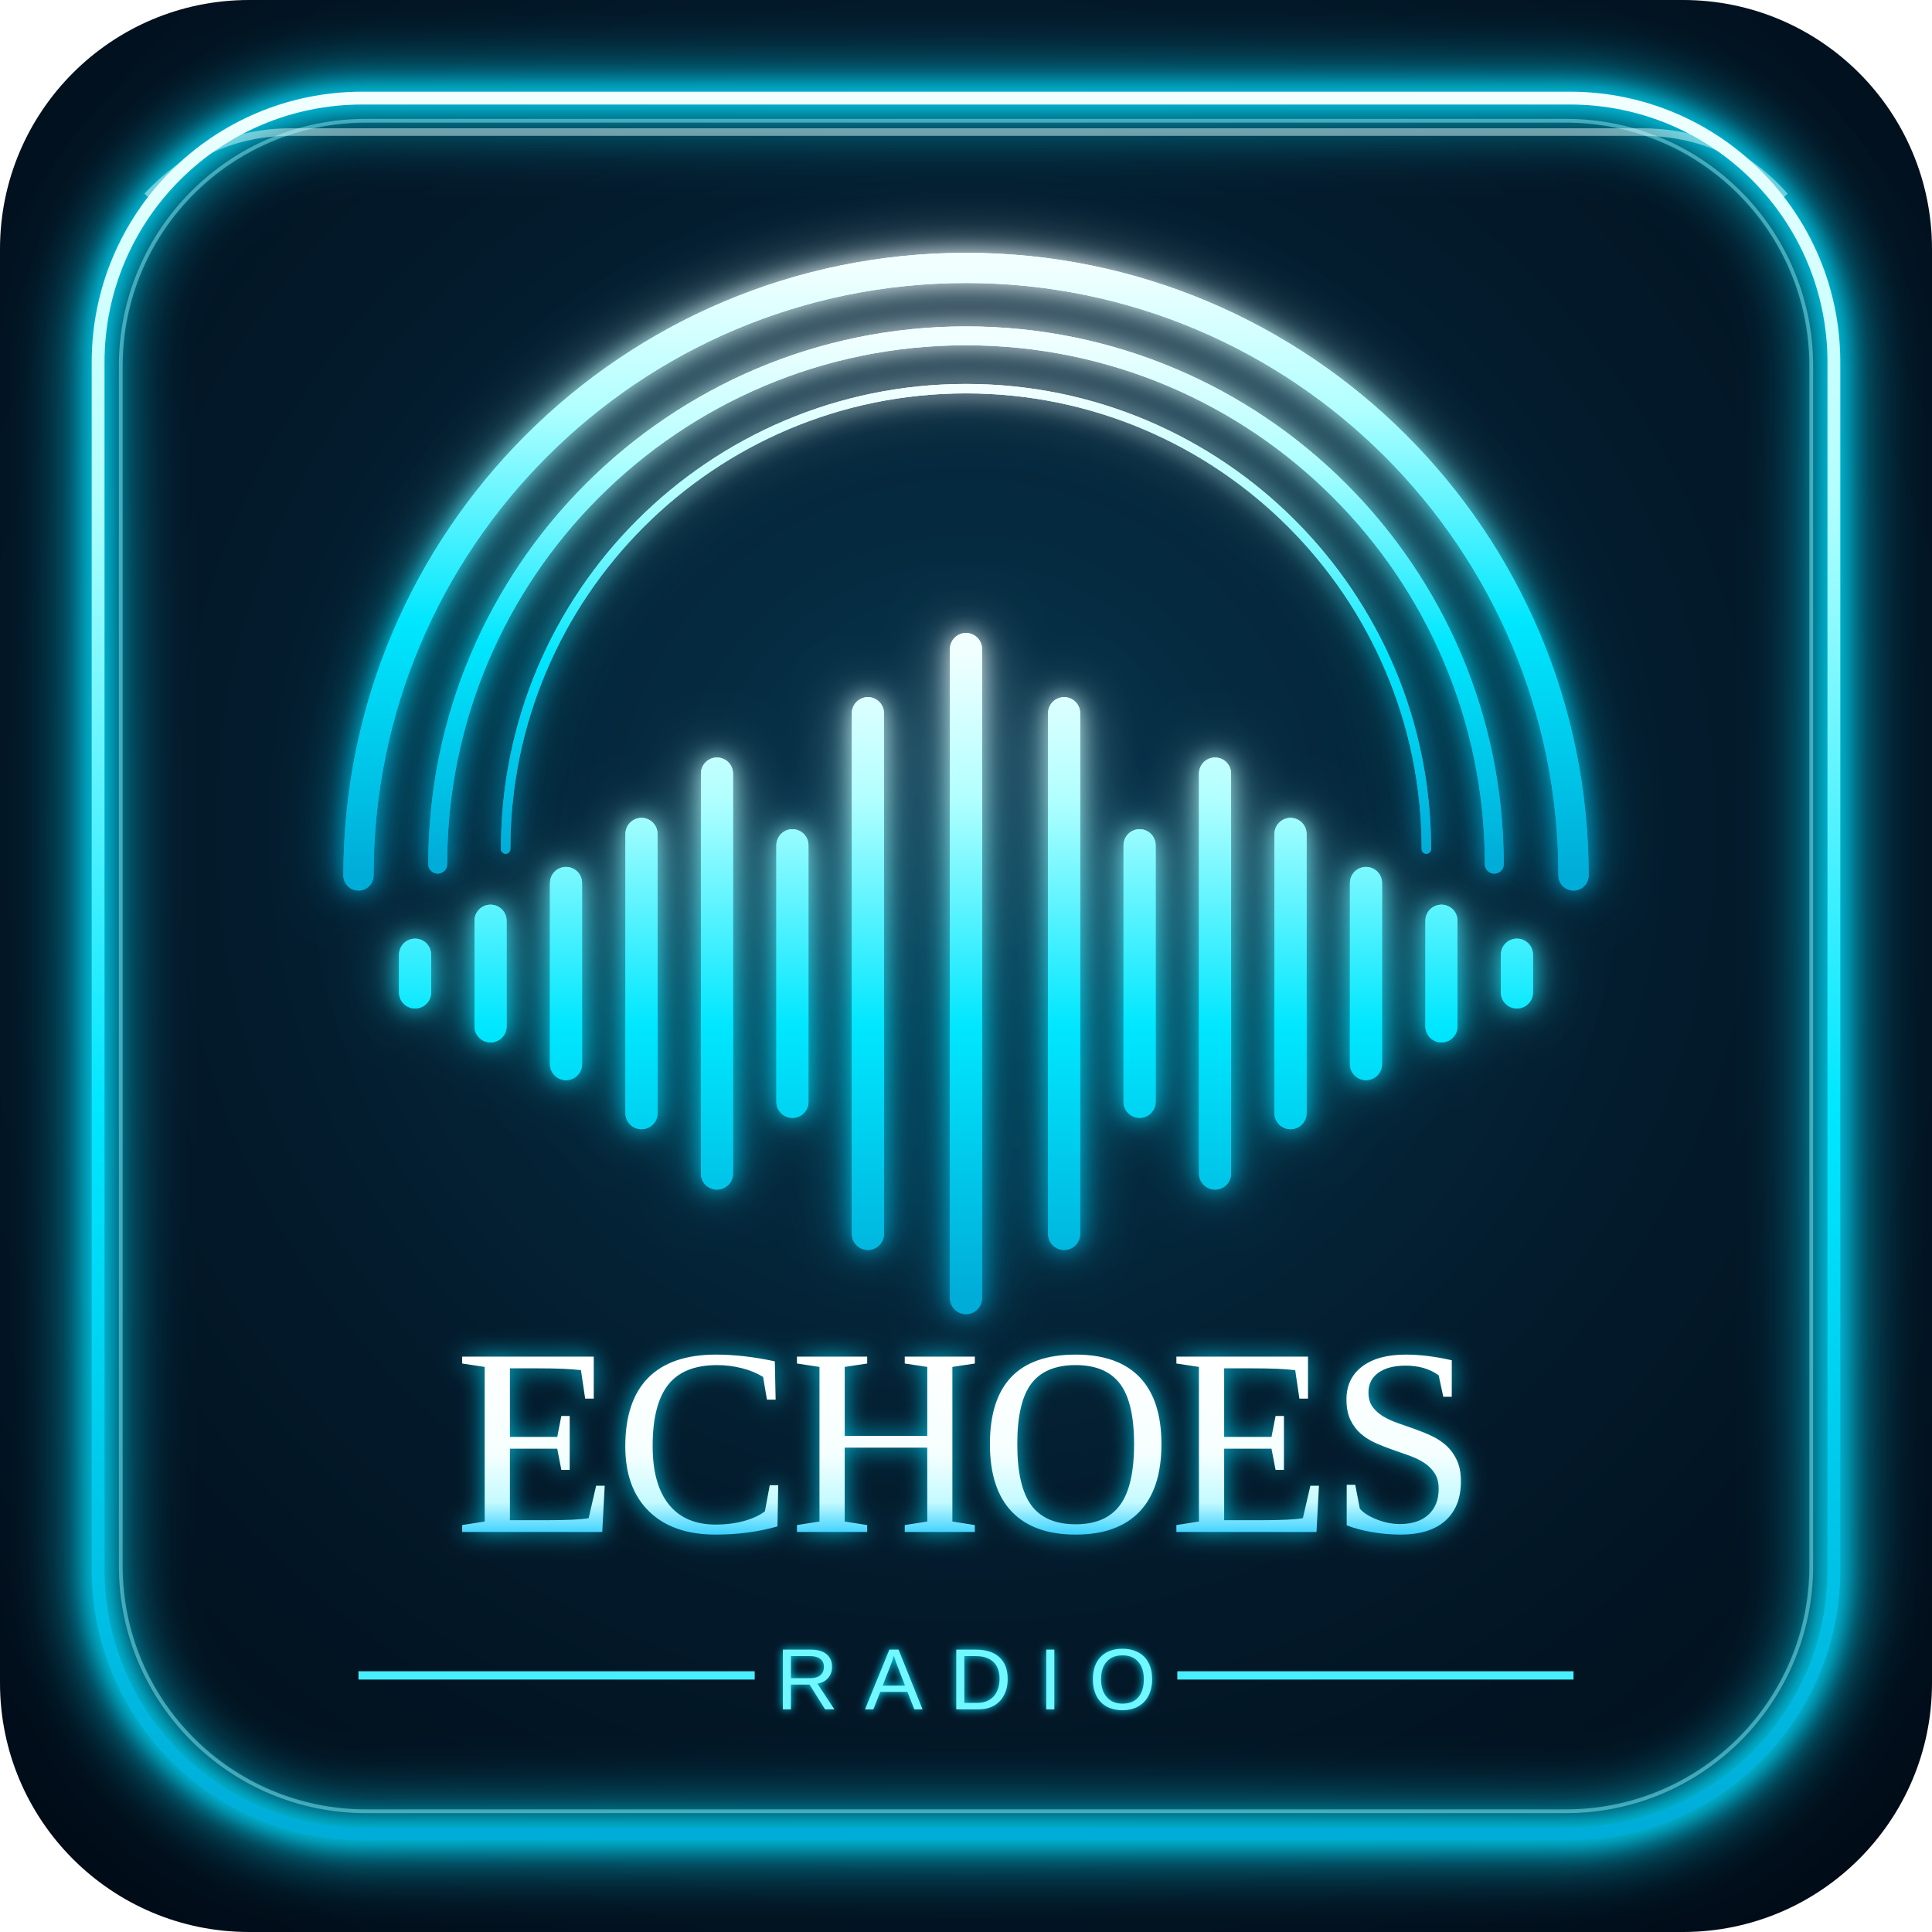
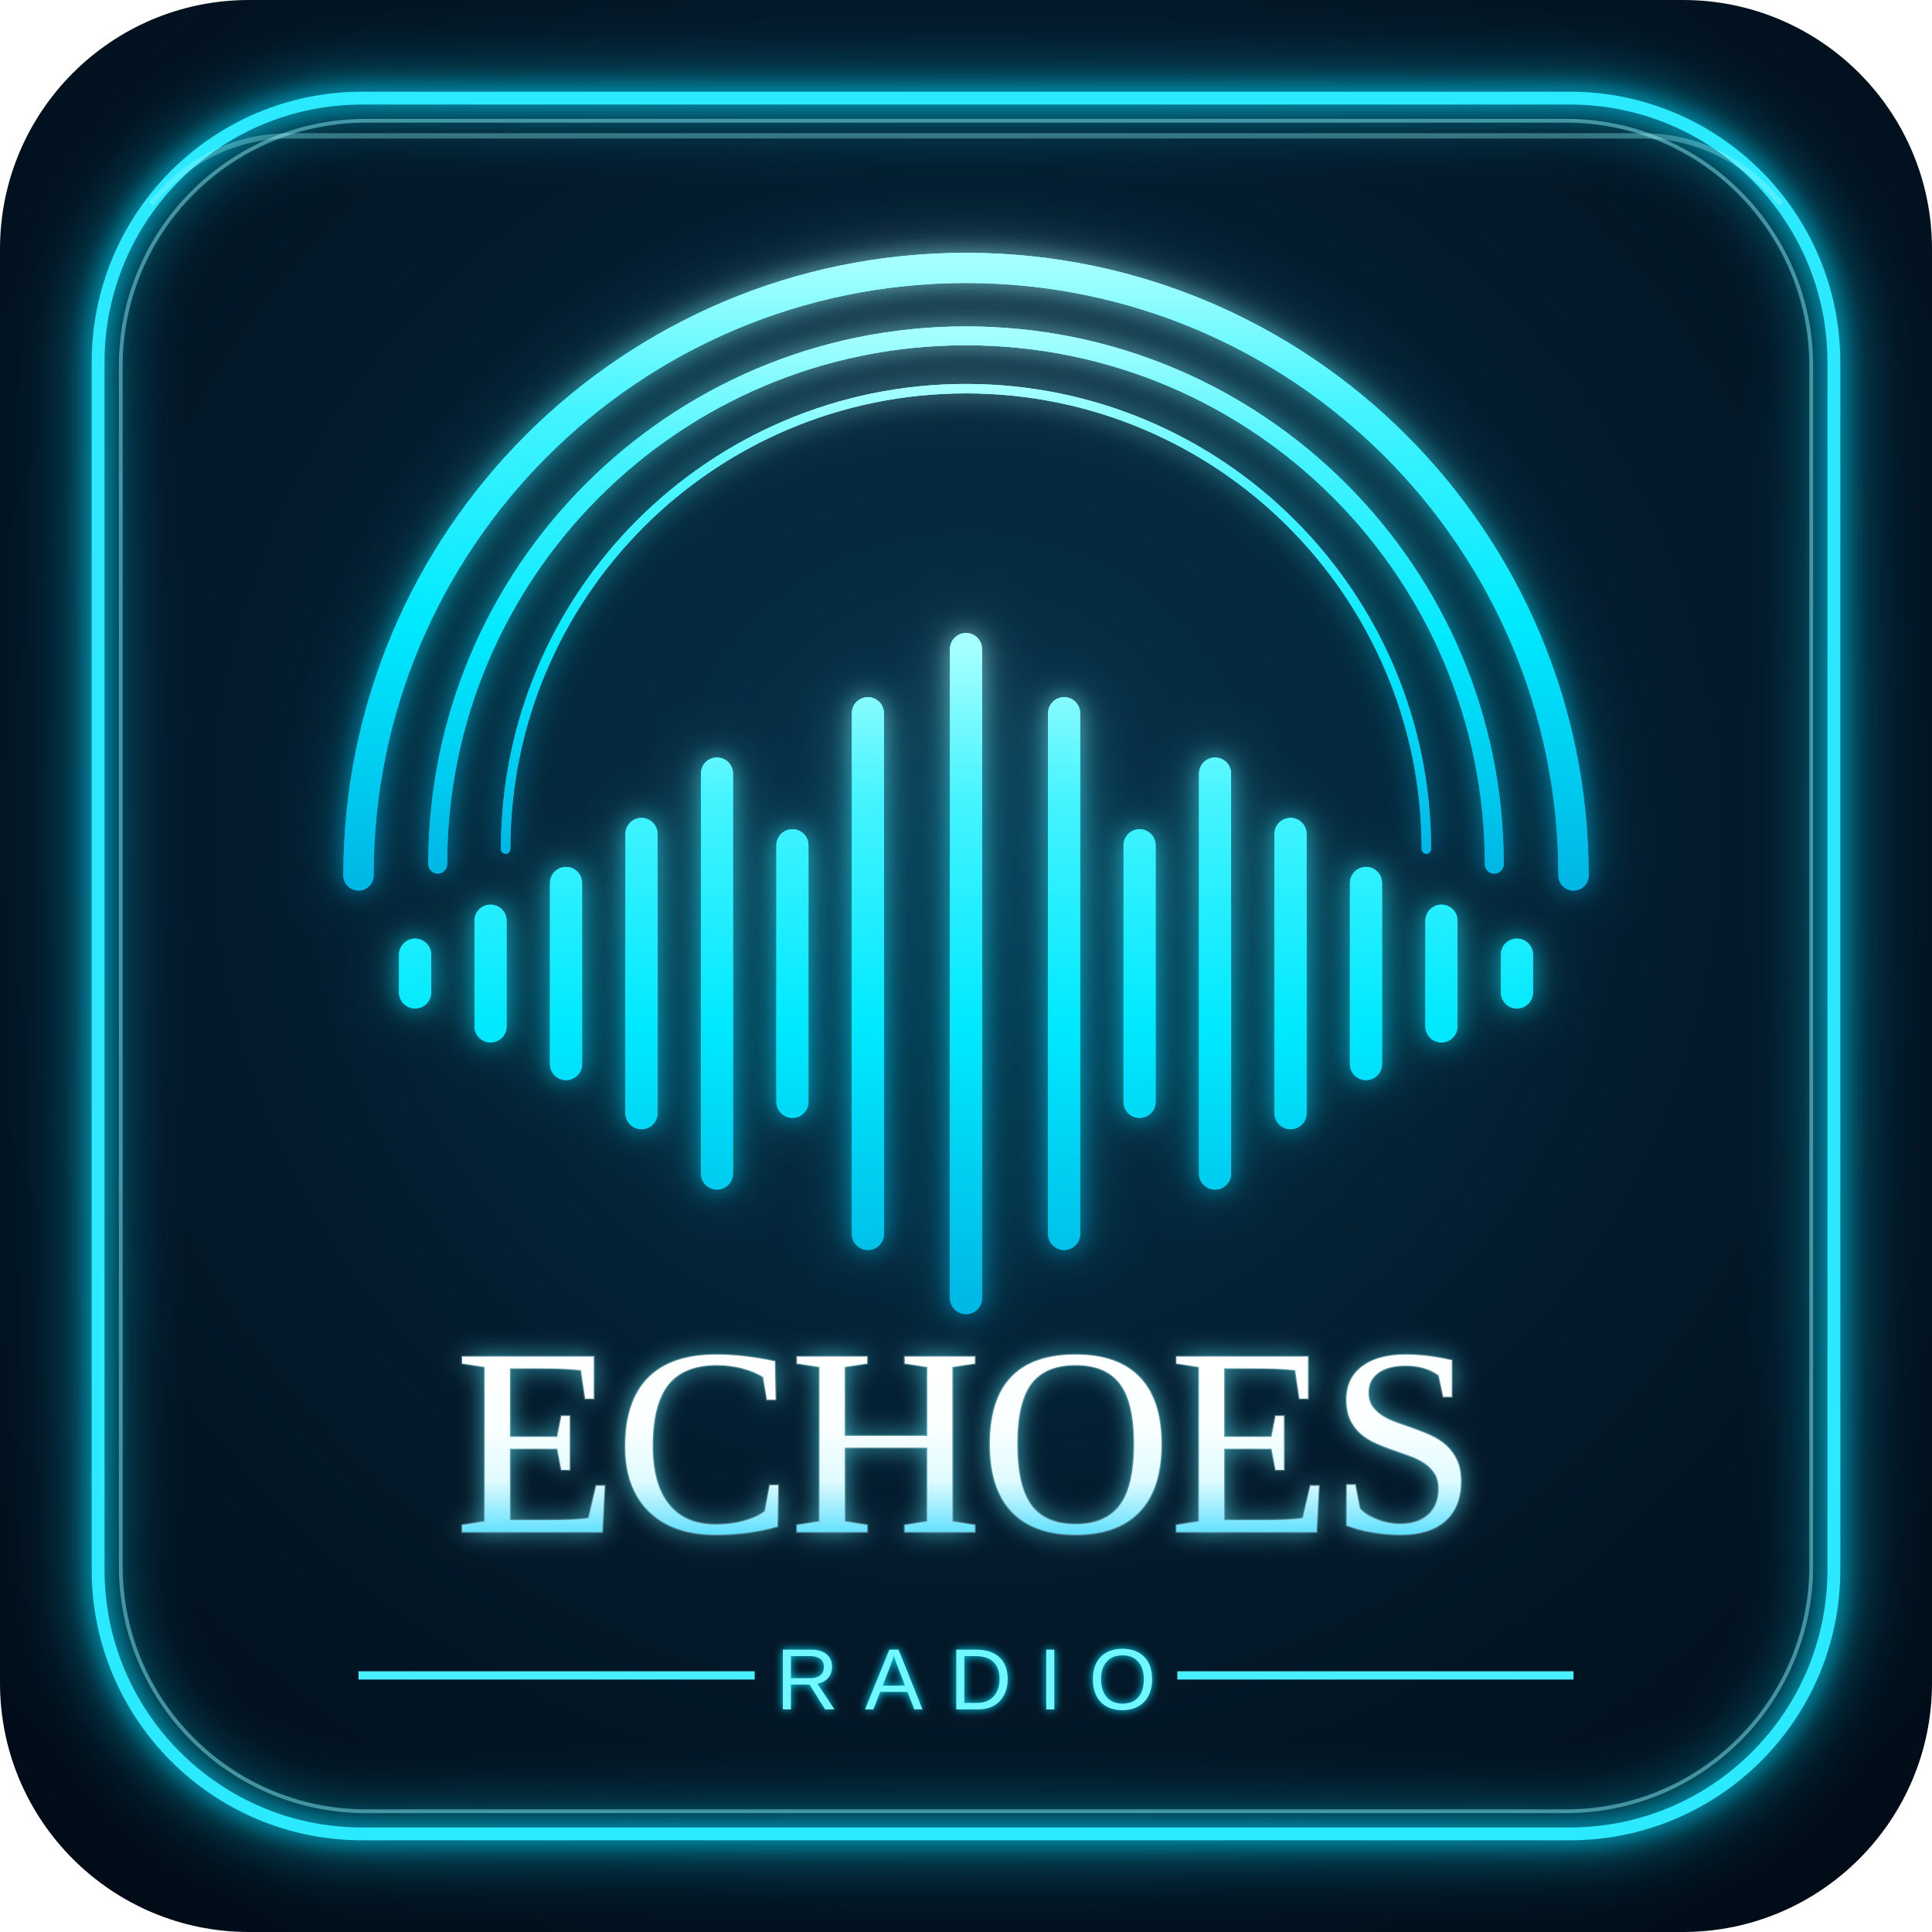
<svg xmlns="http://www.w3.org/2000/svg" viewBox="0 0 512 512" role="img" aria-labelledby="title">
  <defs>
    <radialGradient id="background" cx="50%" cy="43%" r="72%">
      <stop stop-color="#06354e" />
      <stop offset=".52" stop-color="#031b2c" />
      <stop offset="1" stop-color="#010b17" />
    </radialGradient>
    <linearGradient id="light" x1="0" y1="0" x2="0" y2="1">
-       <stop stop-color="#f2ffff" />
-       <stop offset=".23" stop-color="#b2ffff" />
-       <stop offset=".58" stop-color="#00e7ff" />
-       <stop offset="1" stop-color="#00acd8" />
+       <stop stop-color="#a5ffff" />
+       <stop offset=".23" stop-color="#45f4ff" />
+       <stop offset=".58" stop-color="#00e9ff" />
+       <stop offset="1" stop-color="#00b8e6" />
    </linearGradient>
    <linearGradient id="silver" x1="0" y1="0" x2="0" y2="1">
-       <stop stop-color="#fff" />
-       <stop offset=".55" stop-color="#f6ffff" />
-       <stop offset=".82" stop-color="#c4faff" />
-       <stop offset="1" stop-color="#39cfff" />
+       <stop stop-color="#ffffff" />
+       <stop offset=".4" stop-color="#faffff" />
+       <stop offset=".7" stop-color="#e0fbff" />
+       <stop offset="1" stop-color="#5edfff" />
    </linearGradient>
    <filter id="wide" x="-80%" y="-80%" width="260%" height="260%" color-interpolation-filters="sRGB">
      <feGaussianBlur stdDeviation="8" />
    </filter>
    <filter id="halo" x="-65%" y="-65%" width="230%" height="230%" color-interpolation-filters="sRGB">
      <feGaussianBlur stdDeviation="3.2" />
    </filter>
    <filter id="tiny" x="-50%" y="-50%" width="200%" height="200%" color-interpolation-filters="sRGB">
      <feGaussianBlur stdDeviation="1.2" />
    </filter>
  </defs>
  <rect width="512" height="512" rx="66" fill="url(#background)" />
  <g fill="none" stroke="#00dfff">
-     <rect x="26" y="26" width="460" height="460" rx="70" stroke-width="14" opacity=".62" filter="url(#wide)" />
-     <rect x="26" y="26" width="460" height="460" rx="70" stroke-width="7" opacity=".85" filter="url(#halo)" />
+     <rect x="26" y="26" width="460" height="460" rx="70" stroke-width="11" opacity=".42" filter="url(#wide)" />
+     <rect x="26" y="26" width="460" height="460" rx="70" stroke-width="5" opacity=".68" filter="url(#halo)" />
  </g>
-   <rect x="26" y="26" width="460" height="460" rx="70" fill="none" stroke="url(#light)" stroke-width="3.4" />
+   <rect x="26" y="26" width="460" height="460" rx="70" fill="none" stroke="#2beaff" stroke-width="3.4" />
  <rect x="32" y="32" width="448" height="448" rx="65" fill="none" stroke="#93faff" stroke-opacity=".45" stroke-width="1" />
-   <path d="M39 52 Q55 35 77 35 H435 Q458 35 473 52" fill="none" stroke="#e5ffff" stroke-opacity=".48" stroke-width="2" />
+   <path d="M40 54 Q55 36 77 36 H435 Q457 36 472 54" fill="none" stroke="#9efaff" stroke-opacity=".34" stroke-width="1.4" />
  <g id="arcs" fill="none" stroke="url(#light)" stroke-linecap="round">
    <path d="M95 232 A161 161 0 0 1 417 232" stroke-width="8" />
    <path d="M116 229 A140 140 0 0 1 396 229" stroke-width="5" />
    <path d="M134 225 A122 122 0 0 1 378 225" stroke-width="2.5" />
  </g>
-   <use href="#arcs" filter="url(#wide)" opacity=".65" />
-   <use href="#arcs" filter="url(#halo)" opacity=".92" />
+   <use href="#arcs" filter="url(#wide)" opacity=".37" />
+   <use href="#arcs" filter="url(#halo)" opacity=".58" />
  <use href="#arcs" />
  <g id="bars" stroke="url(#light)" stroke-width="8.5" stroke-linecap="round" fill="none">
    <path d="M110 253v10 M130 244v28 M150 234v48 M170 221v74 M190 205v106 M210 224v68 M230 189v138 M256 172v172 M282 189v138 M302 224v68 M322 205v106 M342 221v74 M362 234v48 M382 244v28 M402 253v10" />
  </g>
-   <use href="#bars" filter="url(#wide)" opacity=".62" />
-   <use href="#bars" filter="url(#halo)" opacity=".9" />
+   <use href="#bars" filter="url(#wide)" opacity=".37" />
+   <use href="#bars" filter="url(#halo)" opacity=".62" />
  <use href="#bars" />
-   <text x="256" y="406" text-anchor="middle" font-family="Georgia,'Times New Roman',serif" font-size="71" letter-spacing="-1" fill="#00dfff" opacity=".8" filter="url(#halo)">ECHOES</text>
-   <text x="256" y="406" text-anchor="middle" font-family="Georgia,'Times New Roman',serif" font-size="71" letter-spacing="-1" fill="url(#silver)">ECHOES</text>
-   <g stroke="#00dfff" stroke-width="4" filter="url(#halo)" opacity=".8">
+   <text x="256" y="406" text-anchor="middle" font-family="Georgia,'Times New Roman',serif" font-size="71" letter-spacing="-1" fill="#5defff" opacity=".7" filter="url(#halo)">ECHOES</text>
+   <text x="256" y="406" text-anchor="middle" font-family="Georgia,'Times New Roman',serif" font-size="71" letter-spacing="-1" fill="url(#silver)" stroke="#c8faff" stroke-opacity=".32" stroke-width=".55" paint-order="stroke">ECHOES</text>
+   <g stroke="#00dfff" stroke-width="4" filter="url(#halo)" opacity=".58">
    <path d="M95 444h105 M312 444h105" />
  </g>
  <path d="M95 444h105 M312 444h105" fill="none" stroke="#47efff" stroke-width="2.2" />
  <text x="256" y="453" text-anchor="middle" font-family="Arial,Helvetica,sans-serif" font-size="23" letter-spacing="7" fill="#00dfff" filter="url(#tiny)">RADIO</text>
  <text x="256" y="453" text-anchor="middle" font-family="Arial,Helvetica,sans-serif" font-size="23" letter-spacing="7" fill="#71f7ff">RADIO</text>
</svg>
